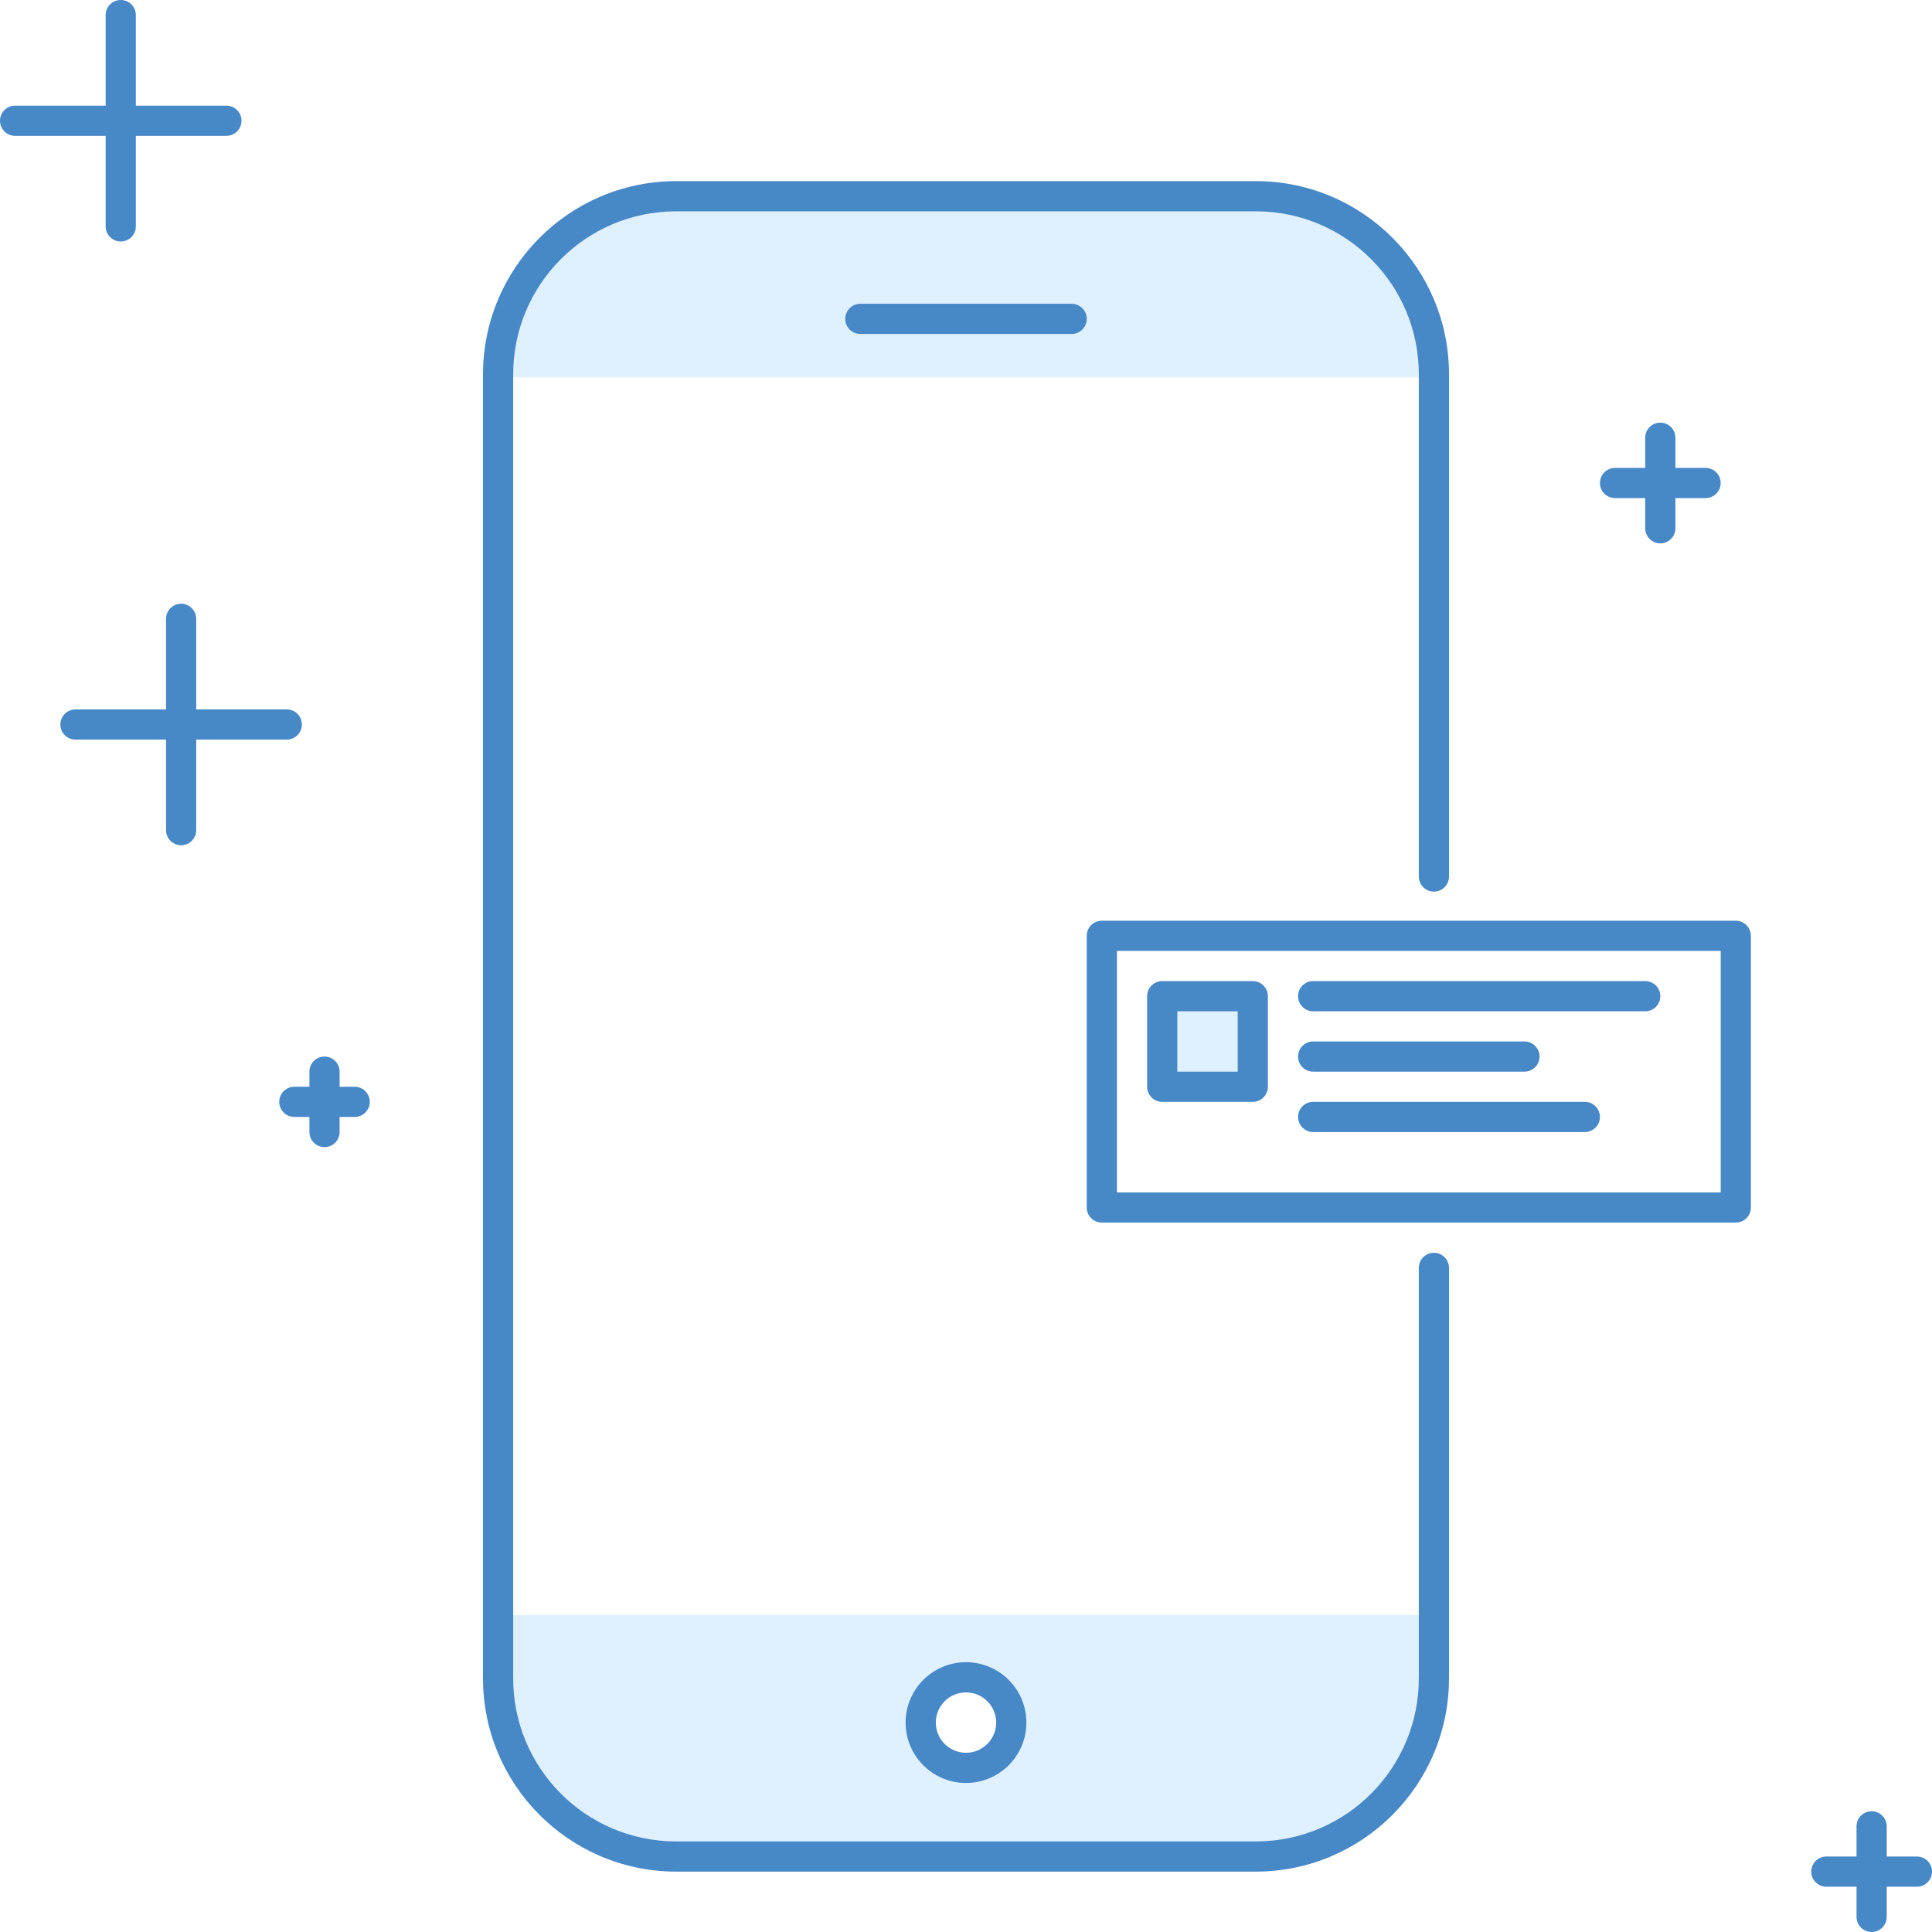
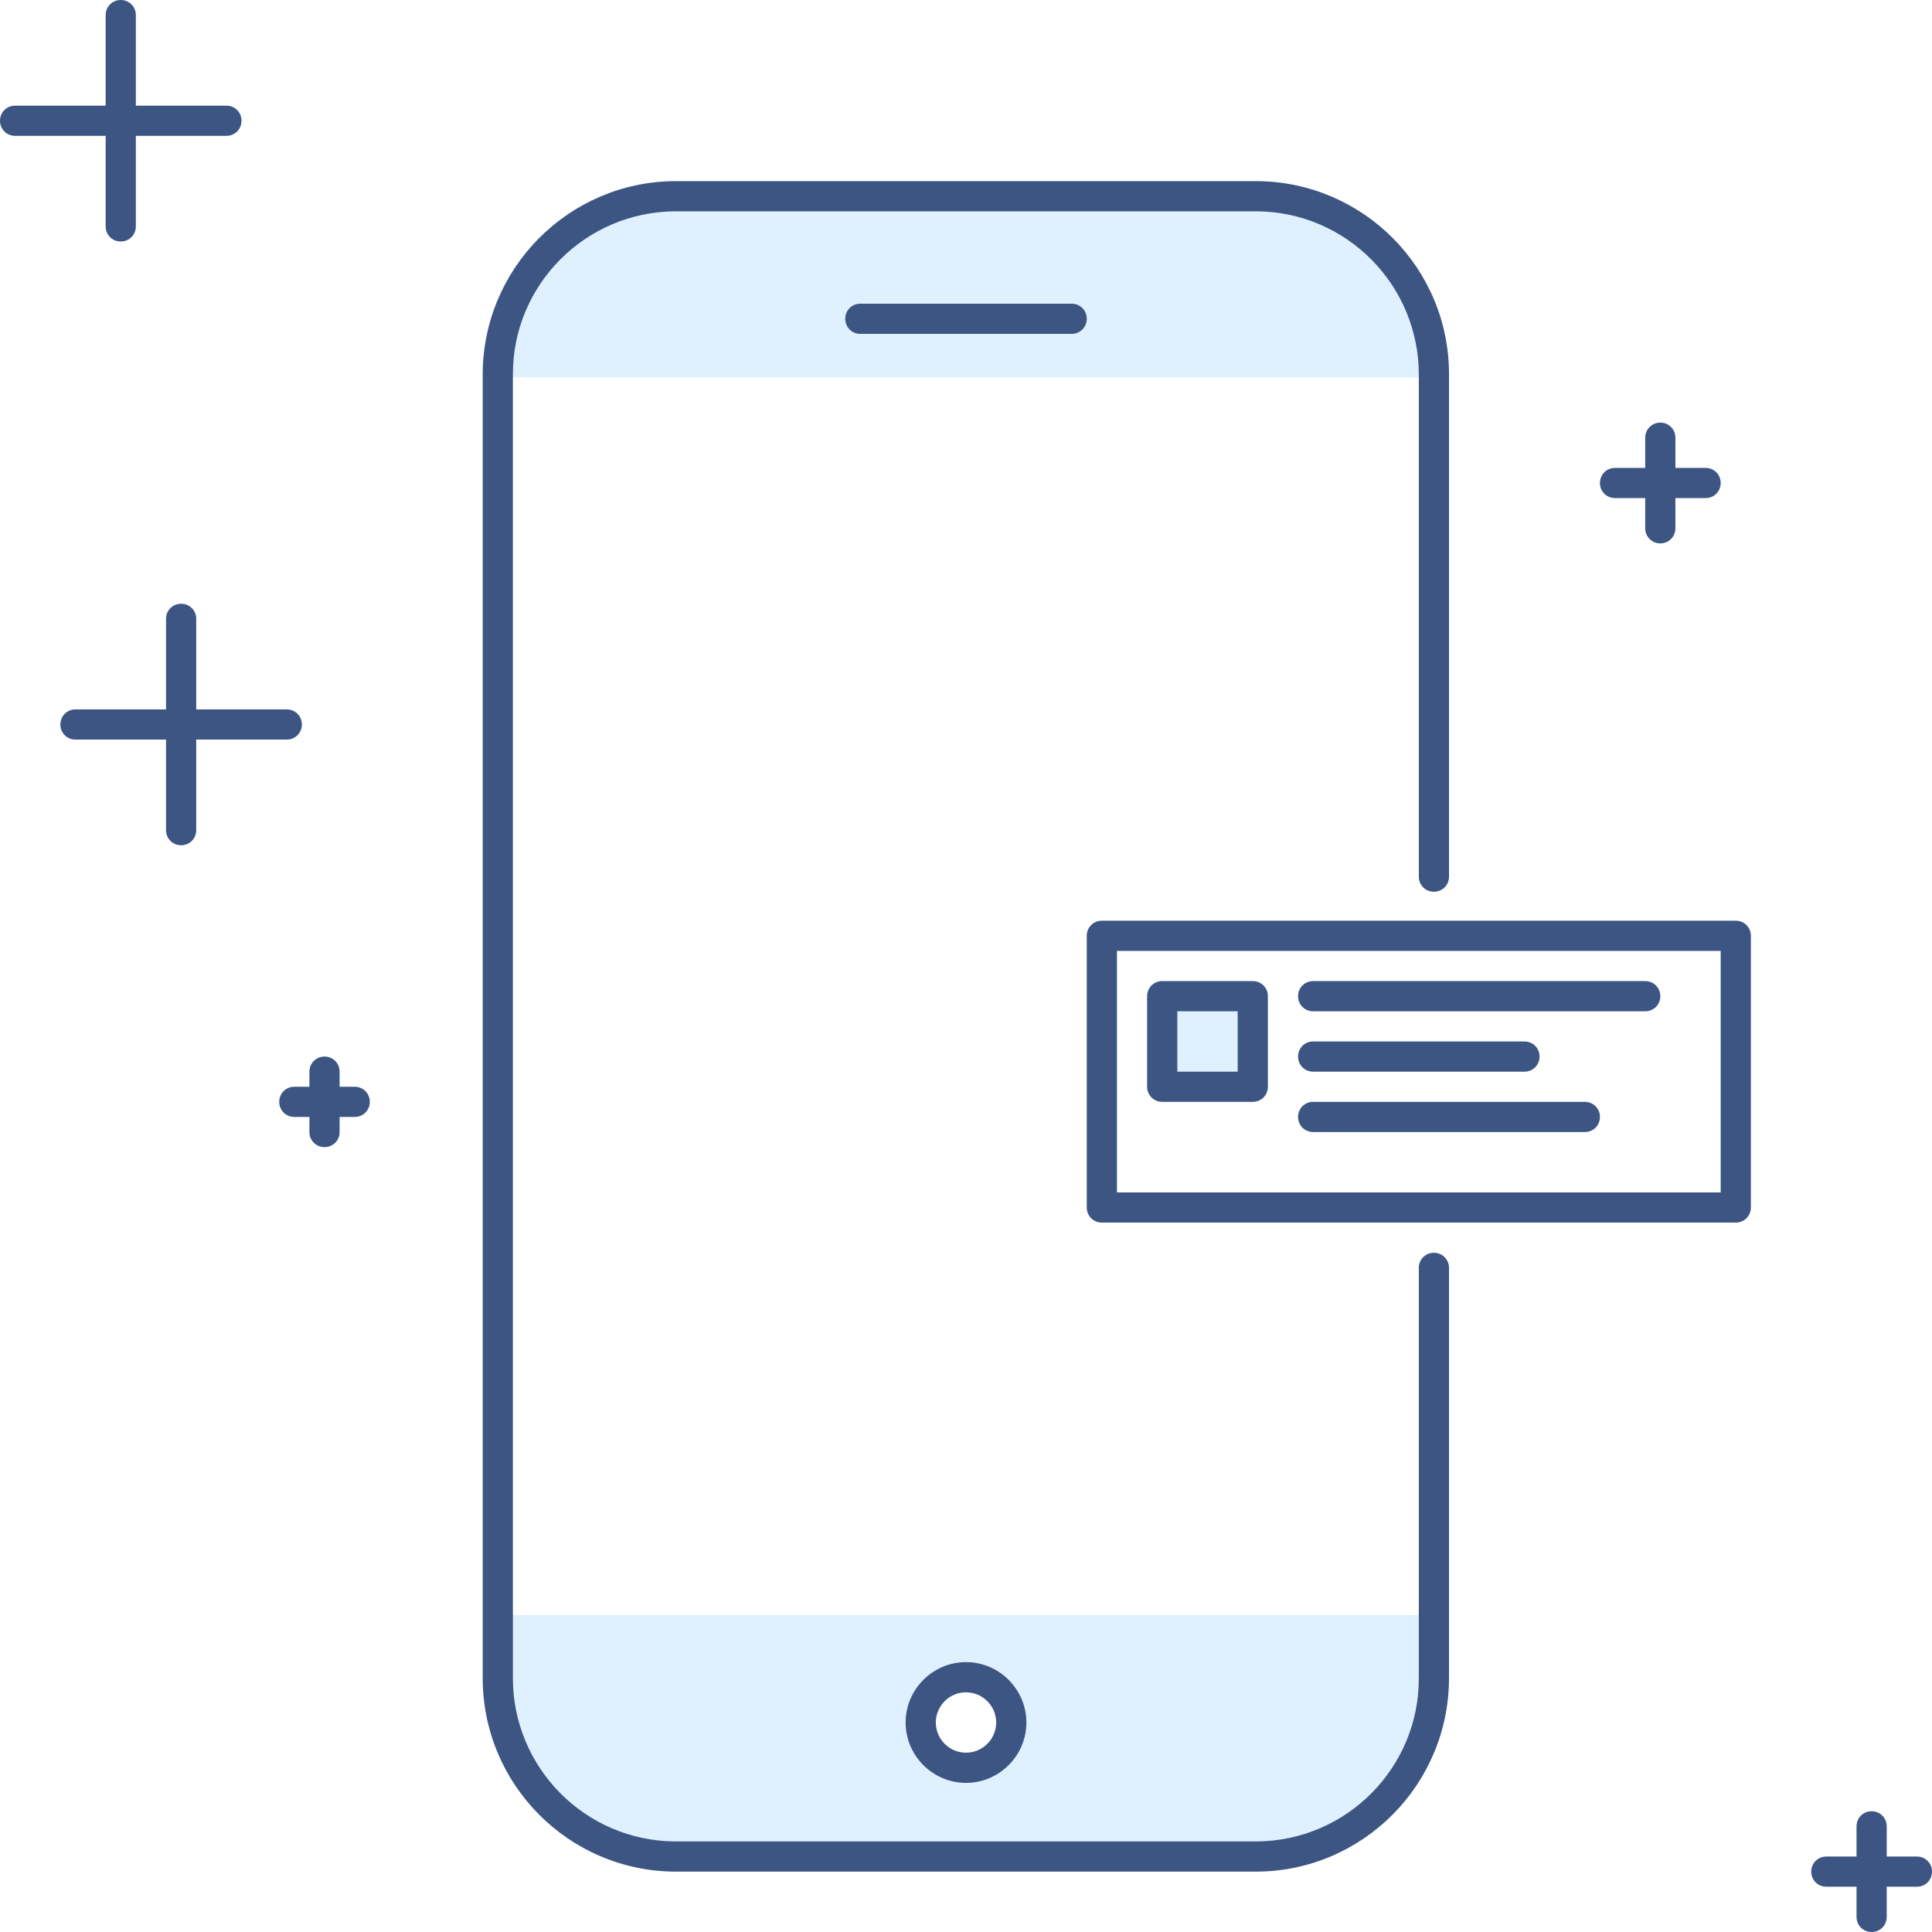
- <svg xmlns="http://www.w3.org/2000/svg" width="64" height="64" viewBox="0 0 64 64">
+ <svg xmlns="http://www.w3.org/2000/svg" id="export" viewBox="0 0 64 64">
  <defs>
-     <style>.a{fill:#dff0fe;}.b{fill:#4788c7;}</style>
+     <style>
+       .cls-1 {
+         fill: #3c5583;
+       }
+ 
+       .cls-2 {
+         fill: #dff0fe;
+       }
+     </style>
  </defs>
-   <g transform="translate(-430 -258)">
-     <path class="a" d="M446.5,311.5v.119c0,4.352,1.5,7.881,5.867,7.881h19.266c4.367,0,5.867-3.529,5.867-7.881V311.5Zm15.5,5.064a1.5,1.5,0,1,1,1.5-1.5A1.5,1.5,0,0,1,462,316.564Z" />
-     <path class="a" d="M446.5,270.5v-.089a5.889,5.889,0,0,1,5.868-5.911h19.264a5.889,5.889,0,0,1,5.868,5.911h0v.089Z" />
-     <path class="b" d="M478,270.428A6.4,6.4,0,0,0,471.633,264H452.367A6.405,6.405,0,0,0,446,270.428v43.144A6.405,6.405,0,0,0,452.367,320h19.266A6.405,6.405,0,0,0,478,313.572V300a.5.5,0,0,0-1,0v13.572A5.4,5.4,0,0,1,471.633,319H452.367A5.4,5.4,0,0,1,447,313.572V270.428A5.4,5.4,0,0,1,452.367,265h19.266A5.4,5.4,0,0,1,477,270.428v16.608a.5.5,0,0,0,1,0Z" />
-     <path class="b" d="M462,317.063a2,2,0,1,1,2-2A2,2,0,0,1,462,317.063Zm0-3a1,1,0,1,0,1,1A1,1,0,0,0,462,314.063Z" />
-     <path class="b" d="M465.5,269.063h-7a.5.5,0,0,1,0-1h7a.5.5,0,0,1,0,1Z" />
+   <g>
+     <path class="cls-2" d="M16.5,53.5v.12c0,4.35,1.5,7.88,5.87,7.88h19.27c4.37,0,5.87-3.53,5.87-7.88v-.12h-31ZM32,58.56c-.83,0-1.5-.67-1.5-1.5s.67-1.5,1.5-1.5,1.5.67,1.5,1.5-.67,1.5-1.5,1.5Z" />
+     <path class="cls-2" d="M16.5,12.5v-.09c-.01-3.25,2.61-5.9,5.87-5.91h19.27c3.25.01,5.88,2.66,5.87,5.91h0v.09h-31Z" />
+     <path class="cls-1" d="M48,12.43c.02-3.53-2.83-6.41-6.37-6.43h-19.27c-3.53.02-6.38,2.9-6.37,6.43v43.14c-.01,3.53,2.84,6.41,6.37,6.43h19.27c3.53-.02,6.38-2.9,6.37-6.43v-13.57c0-.28-.22-.5-.5-.5s-.5.22-.5.5v13.57c.02,2.98-2.39,5.41-5.37,5.43h-19.27c-2.98-.02-5.38-2.45-5.37-5.43V12.43c-.02-2.98,2.39-5.41,5.37-5.43h19.27c2.98.02,5.38,2.45,5.37,5.43v16.61c0,.28.22.5.5.5s.5-.22.5-.5V12.43Z" />
+     <path class="cls-1" d="M32,59.06c-1.1,0-2-.9-2-2s.9-2,2-2,2,.9,2,2-.9,2-2,2ZM32,56.06c-.55,0-1,.45-1,1s.45,1,1,1,1-.45,1-1-.45-1-1-1Z" />
+     <path class="cls-1" d="M35.5,11.06h-7c-.28,0-.5-.22-.5-.5s.22-.5.5-.5h7c.28,0,.5.22.5.5s-.22.5-.5.5Z" />
  </g>
-   <g transform="translate(-430 -258)">
-     <path class="b" d="M487.5,298.5h-21a.5.5,0,0,1-.5-.5v-9a.5.5,0,0,1,.5-.5h21a.5.5,0,0,1,.5.5v9A.5.5,0,0,1,487.5,298.5Zm-20.5-1h20v-8H467Z" />
-     <path class="b" d="M482.5,295.5h-9a.5.5,0,0,1,0-1h9a.5.5,0,0,1,0,1Z" />
-     <path class="b" d="M480.5,293.5h-7a.5.5,0,0,1,0-1h7a.5.5,0,0,1,0,1Z" />
-     <path class="b" d="M484.5,291.5h-11a.5.5,0,0,1,0-1h11a.5.5,0,0,1,0,1Z" />
-     <rect class="a" width="3" height="3" transform="translate(468.5 291)" />
-     <path class="b" d="M471.5,294.5h-3a.5.5,0,0,1-.5-.5v-3a.5.5,0,0,1,.5-.5h3a.5.5,0,0,1,.5.5v3A.5.5,0,0,1,471.5,294.5Zm-2.5-1h2v-2h-2Z" />
+   <g>
+     <path class="cls-1" d="M57.5,40.5h-21c-.28,0-.5-.22-.5-.5v-9c0-.28.22-.5.5-.5h21c.28,0,.5.22.5.5v9c0,.28-.22.5-.5.5ZM37,39.5h20v-8h-20v8Z" />
+     <path class="cls-1" d="M52.5,37.5h-9c-.28,0-.5-.22-.5-.5s.22-.5.5-.5h9c.28,0,.5.22.5.5s-.22.5-.5.5Z" />
+     <path class="cls-1" d="M50.5,35.5h-7c-.28,0-.5-.22-.5-.5s.22-.5.5-.5h7c.28,0,.5.22.5.5s-.22.5-.5.5Z" />
+     <path class="cls-1" d="M54.5,33.5h-11c-.28,0-.5-.22-.5-.5s.22-.5.5-.5h11c.28,0,.5.22.5.5s-.22.5-.5.5Z" />
+     <rect class="cls-2" x="38.5" y="33" width="3" height="3" />
+     <path class="cls-1" d="M41.5,36.5h-3c-.28,0-.5-.22-.5-.5v-3c0-.28.22-.5.5-.5h3c.28,0,.5.22.5.5v3c0,.28-.22.5-.5.5ZM39,35.5h2v-2h-2v2Z" />
  </g>
-   <path class="b" d="M486.5,273.5h-1v-1a.5.5,0,0,0-1,0v1h-1a.5.5,0,0,0,0,1h1v1a.5.5,0,0,0,1,0v-1h1a.5.5,0,0,0,0-1Z" transform="translate(-430 -258)" />
-   <path class="b" d="M433.5,265.5a.5.5,0,0,0,1,0v-3h3a.5.5,0,0,0,0-1h-3v-3a.5.5,0,0,0-1,0v3h-3a.5.5,0,0,0,0,1h3Z" transform="translate(-430 -258)" />
-   <path class="b" d="M439.5,282.5a.5.5,0,0,0,0-1h-3v-3a.5.5,0,0,0-1,0v3h-3a.5.5,0,0,0,0,1h3v3a.5.5,0,0,0,1,0v-3Z" transform="translate(-430 -258)" />
-   <path class="b" d="M493.5,319.5h-1v-1a.5.5,0,0,0-1,0v1h-1a.5.5,0,0,0,0,1h1v1a.5.5,0,0,0,1,0v-1h1a.5.5,0,0,0,0-1Z" transform="translate(-430 -258)" />
-   <path class="b" d="M441.75,294h-.5v-.5a.5.5,0,0,0-1,0v.5h-.5a.5.5,0,0,0,0,1h.5v.5a.5.5,0,0,0,1,0V295h.5a.5.5,0,0,0,0-1Z" transform="translate(-430 -258)" />
+   <path class="cls-1" d="M56.5,15.5h-1v-1c0-.28-.22-.5-.5-.5s-.5.22-.5.5v1h-1c-.28,0-.5.22-.5.5s.22.5.5.5h1v1c0,.28.22.5.5.5s.5-.22.5-.5v-1h1c.28,0,.5-.22.5-.5s-.22-.5-.5-.5Z" />
+   <path class="cls-1" d="M3.5,7.5c0,.28.22.5.5.5s.5-.22.5-.5v-3h3c.28,0,.5-.22.5-.5s-.22-.5-.5-.5h-3V.5c0-.28-.22-.5-.5-.5s-.5.22-.5.5v3H.5c-.28,0-.5.22-.5.5s.22.5.5.5h3v3Z" />
+   <path class="cls-1" d="M9.5,24.5c.28,0,.5-.22.5-.5s-.22-.5-.5-.5h-3v-3c0-.28-.22-.5-.5-.5s-.5.22-.5.5v3h-3c-.28,0-.5.22-.5.5s.22.5.5.5h3v3c0,.28.22.5.5.5s.5-.22.5-.5v-3h3Z" />
+   <path class="cls-1" d="M63.5,61.5h-1v-1c0-.28-.22-.5-.5-.5s-.5.22-.5.5v1h-1c-.28,0-.5.22-.5.5s.22.5.5.5h1v1c0,.28.22.5.5.5s.5-.22.5-.5v-1h1c.28,0,.5-.22.5-.5s-.22-.5-.5-.5Z" />
+   <path class="cls-1" d="M11.75,36h-.5v-.5c0-.28-.22-.5-.5-.5s-.5.22-.5.5v.5h-.5c-.28,0-.5.22-.5.5s.22.5.5.5h.5v.5c0,.28.22.5.5.5s.5-.22.5-.5v-.5h.5c.28,0,.5-.22.5-.5s-.22-.5-.5-.5Z" />
</svg>
